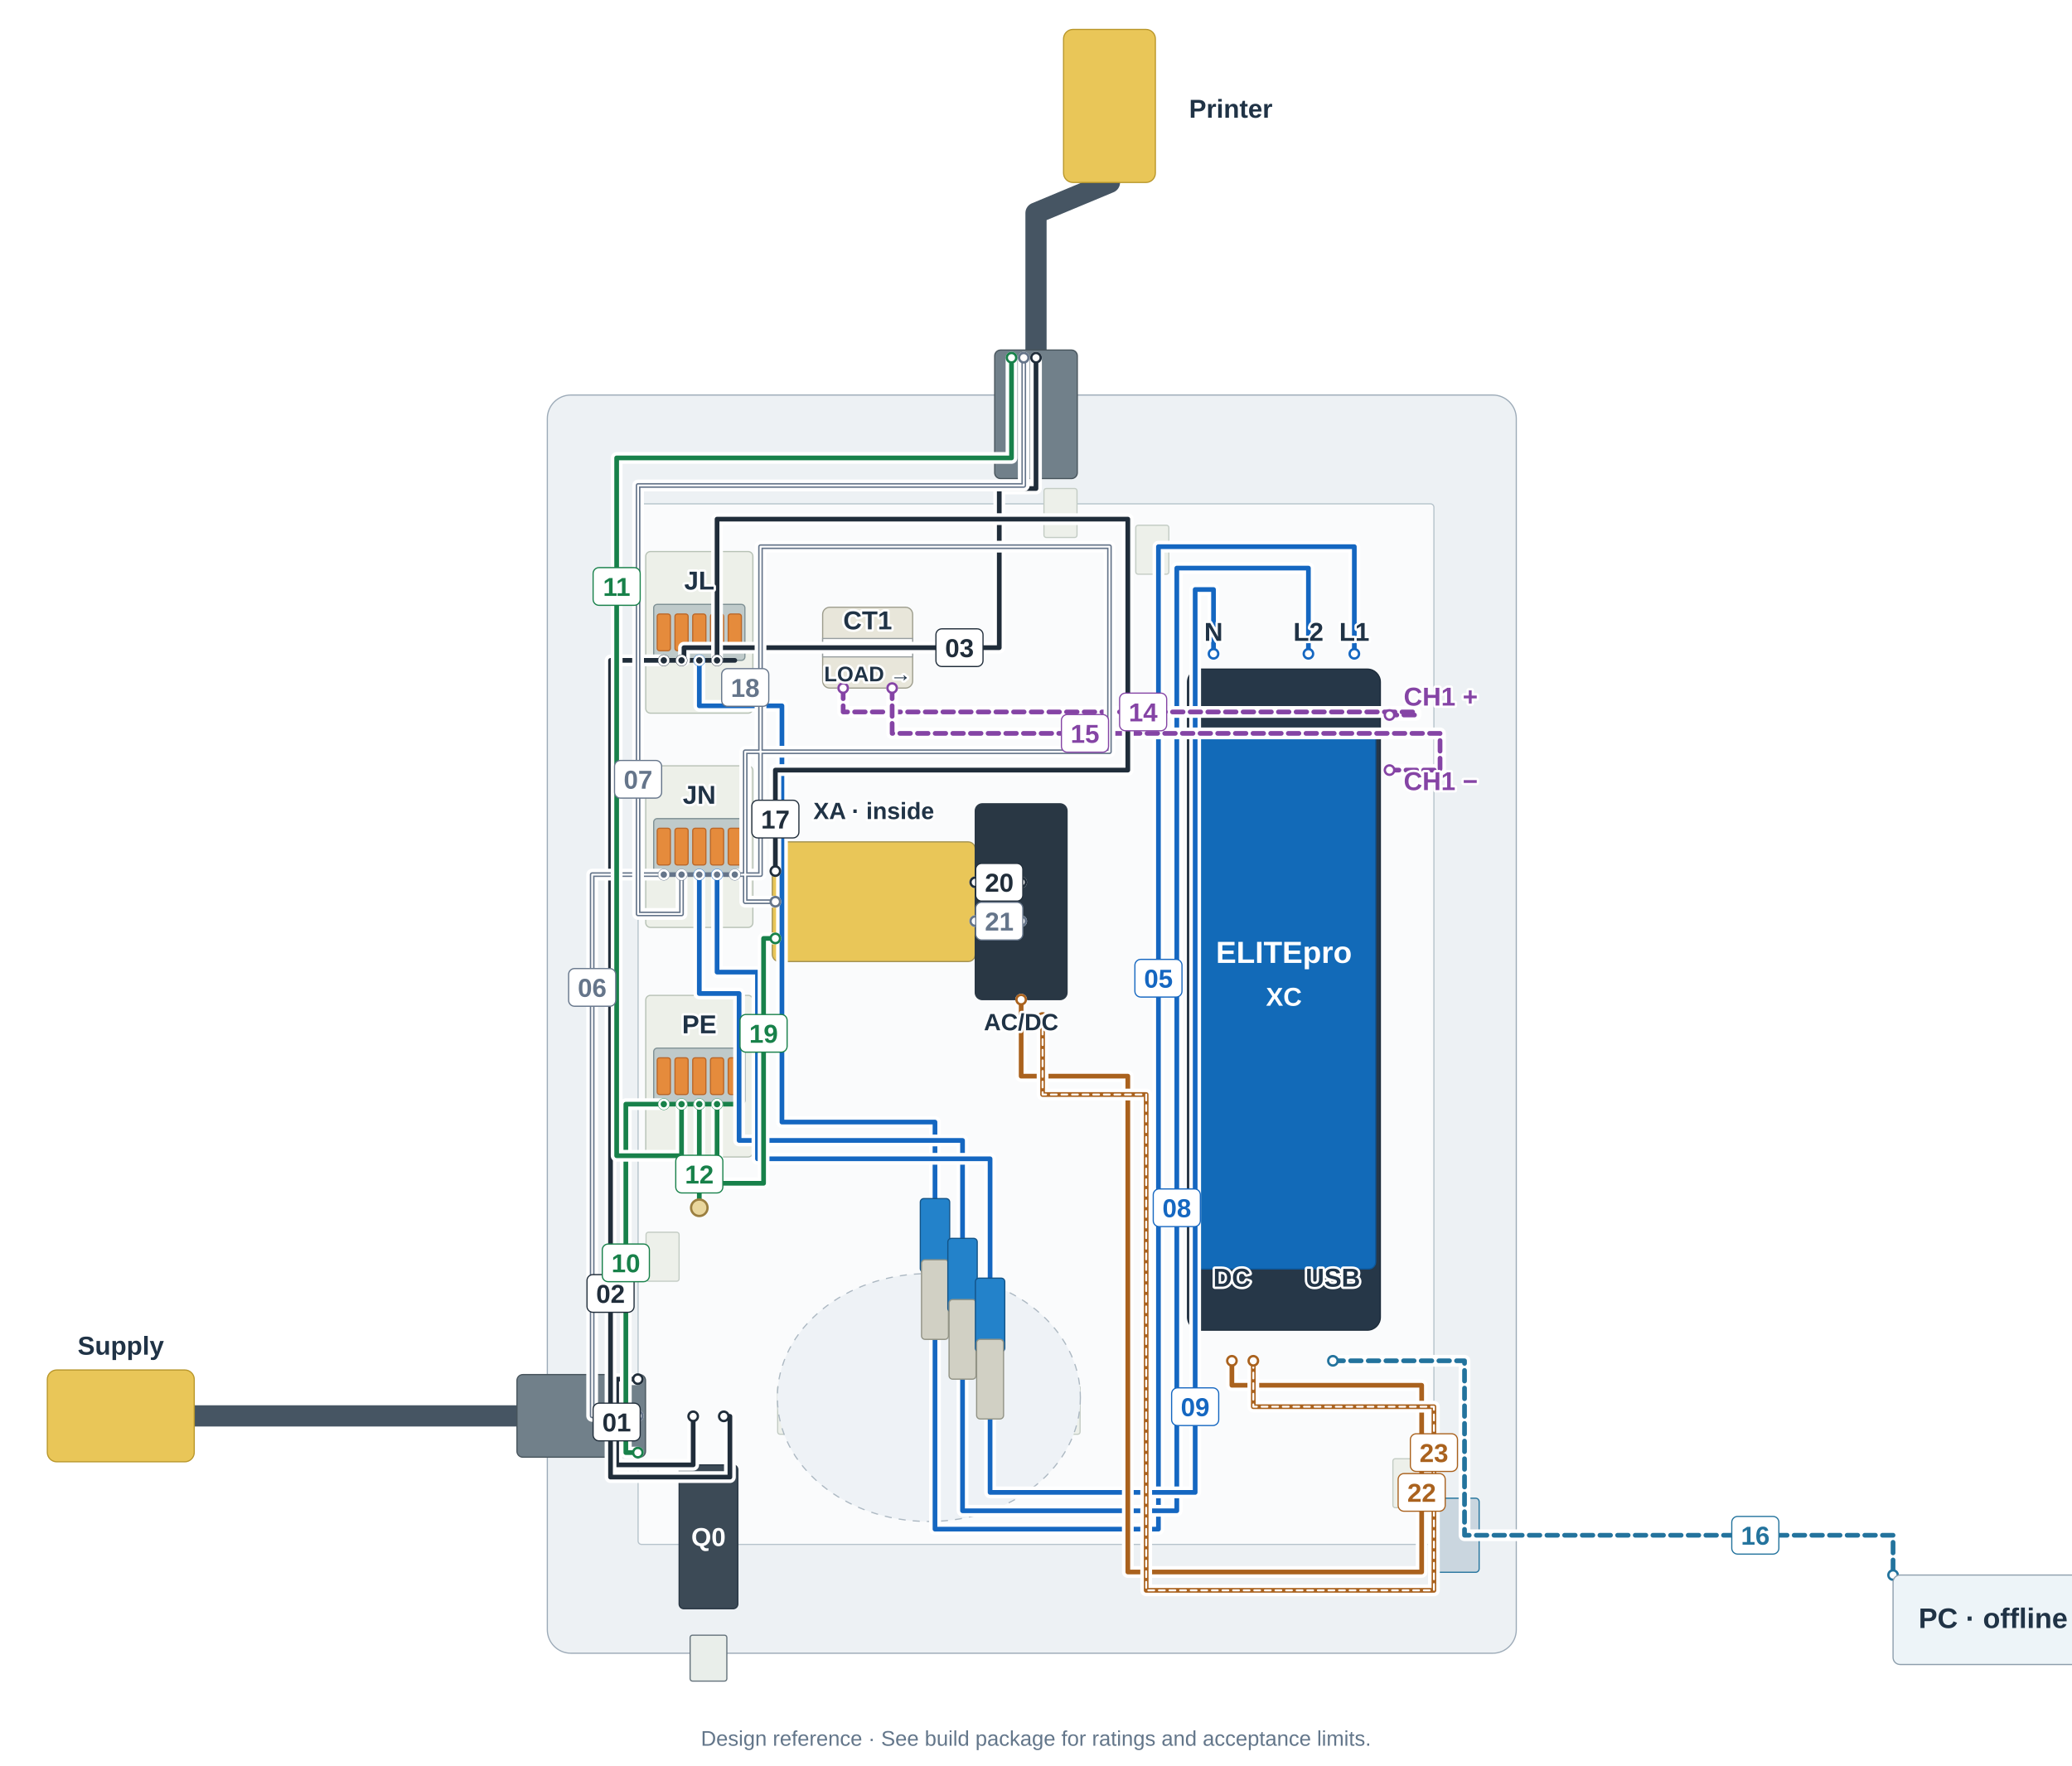
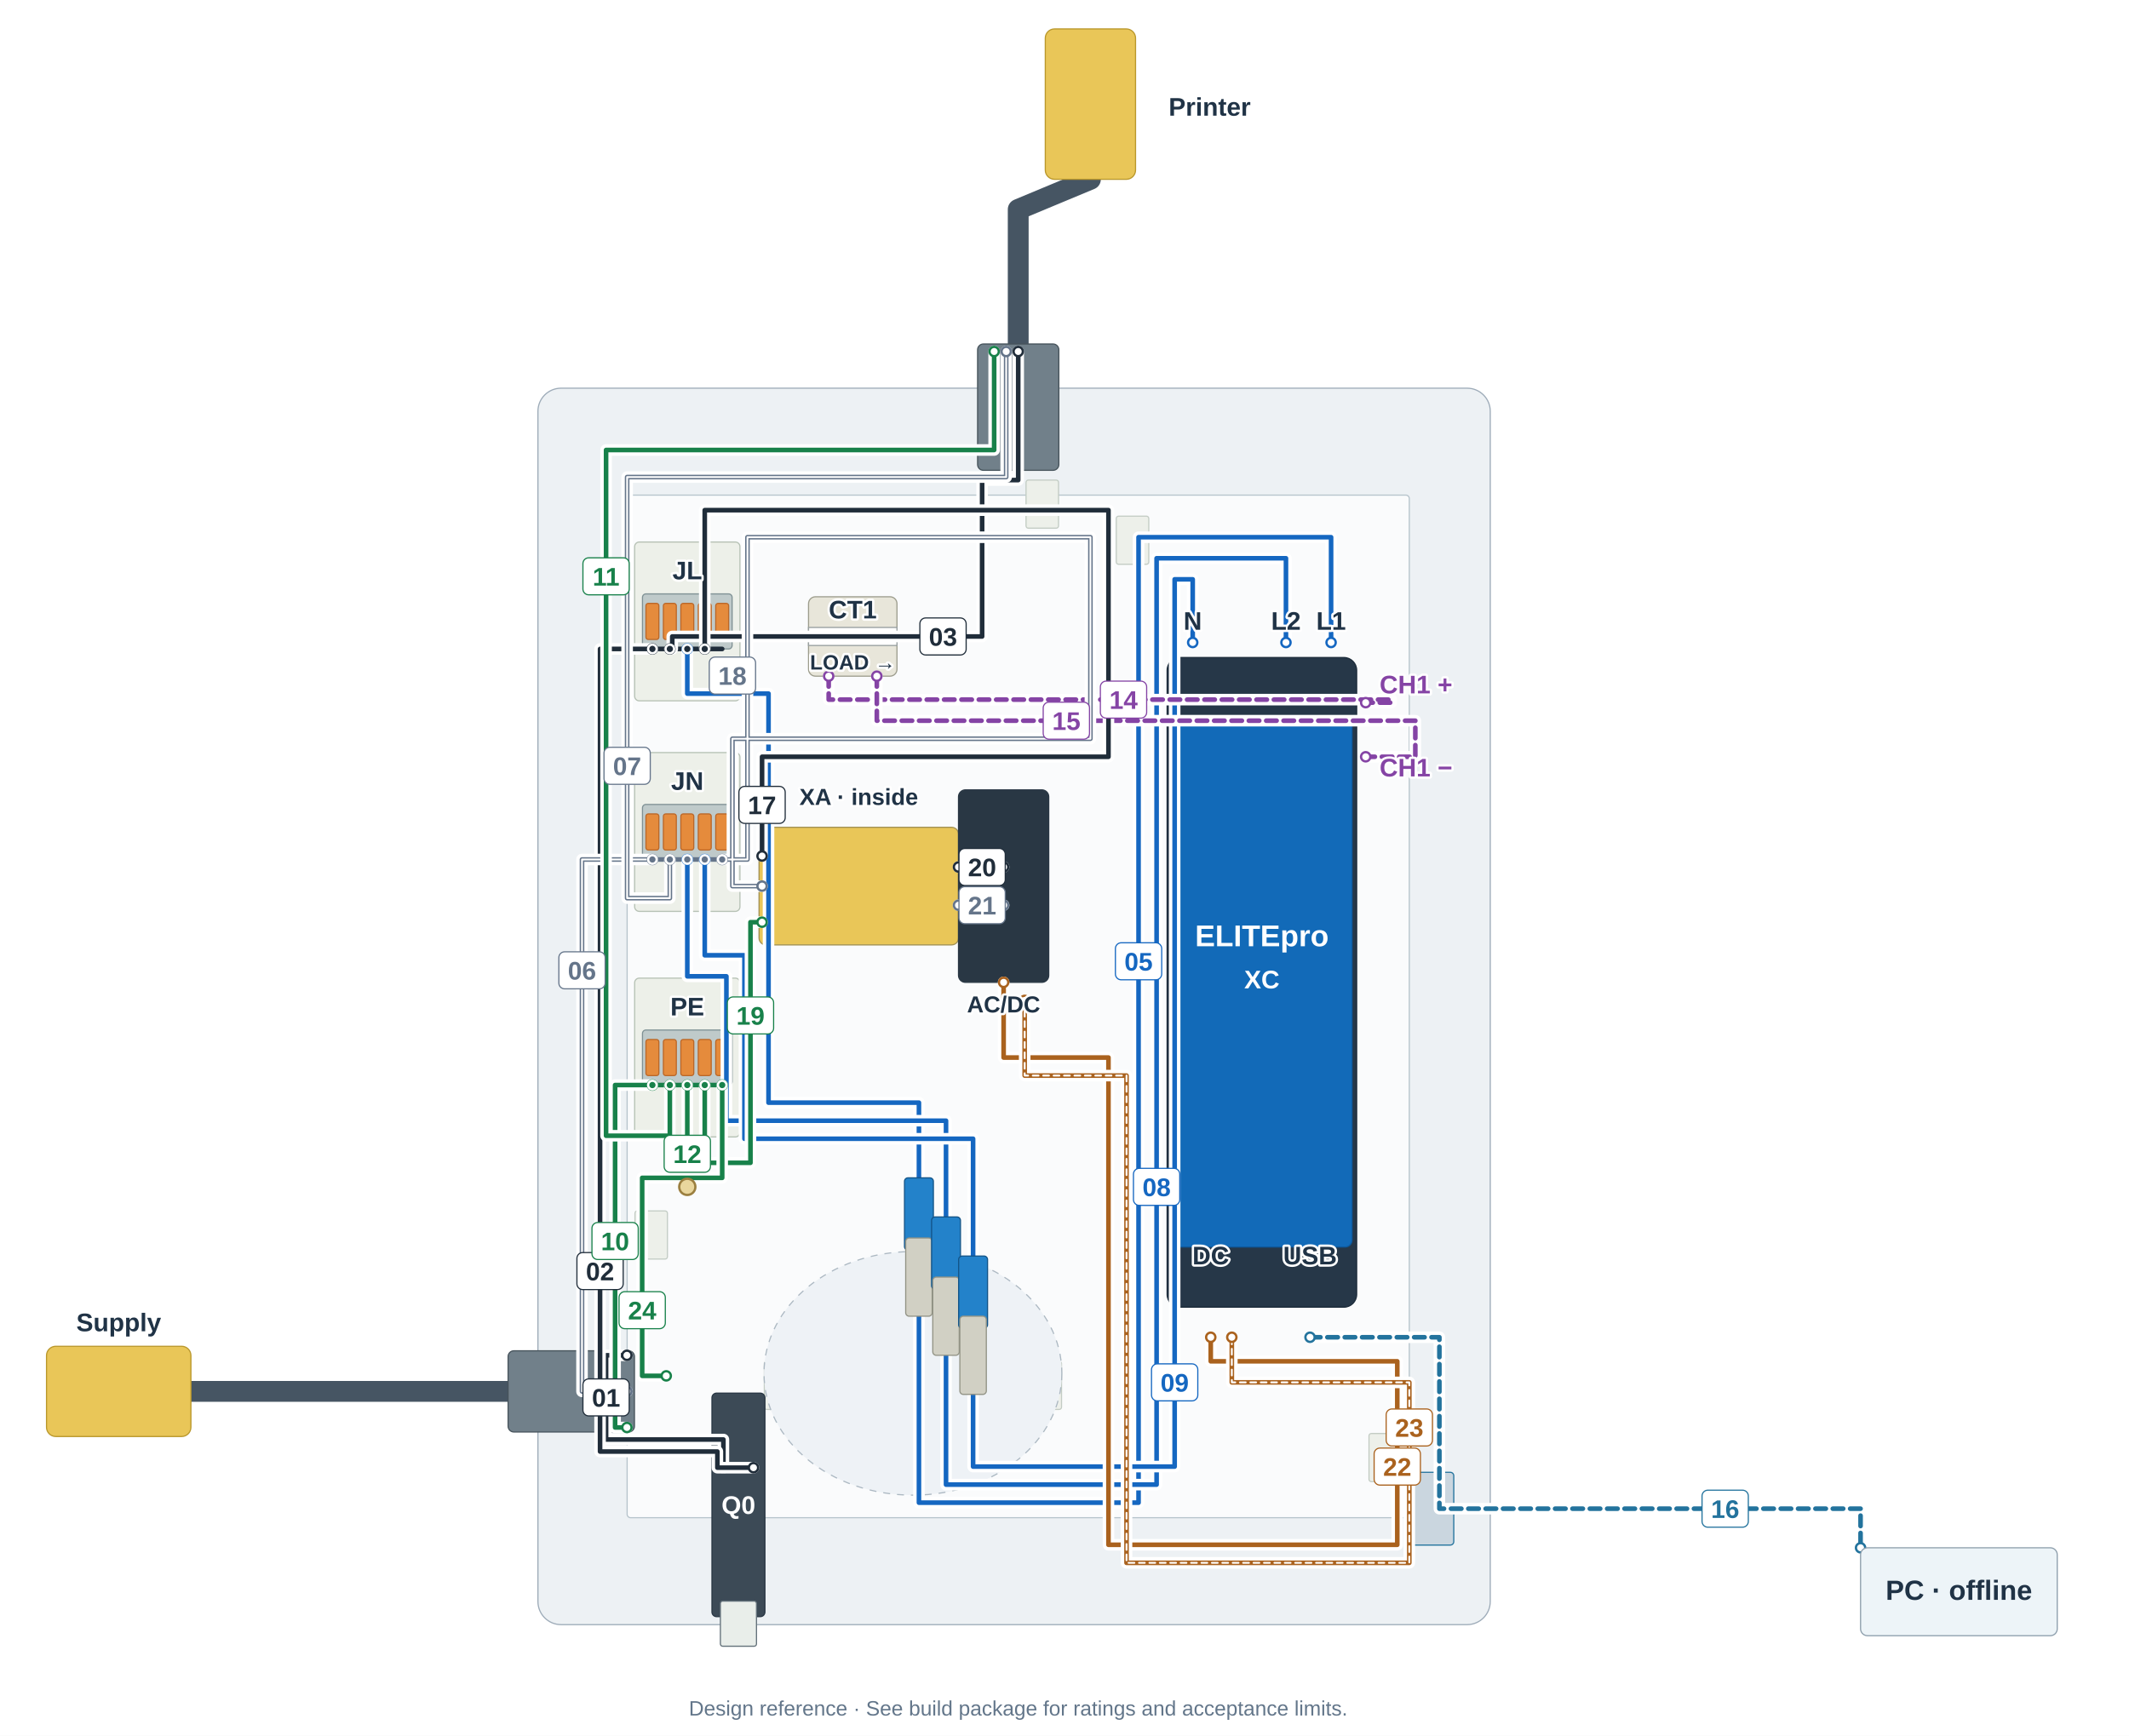
- <svg xmlns="http://www.w3.org/2000/svg" width="1760" height="1500" viewBox="130 80 1760 1500" role="img" aria-label="ELITEpro enclosure wiring plan, aligned with the 3D top view" data-layout-scale="2.6" data-layout-origin-x="1010" data-layout-origin-y="950">
+ <svg xmlns="http://www.w3.org/2000/svg" width="1840" height="1500" viewBox="130 80 1840 1500" role="img" aria-label="ELITEpro enclosure wiring plan, aligned with the 3D top view" data-layout-scale="2.6" data-layout-origin-x="1010" data-layout-origin-y="950">
  <style>text{font-family:Arial,Helvetica,sans-serif}.wire{cursor:pointer;transition:opacity .15s}.selected .core{stroke-width:9}.wire:focus{outline:none}.wire:focus .core{stroke-width:9}</style>
-   <rect x="130" y="80" width="1760" height="1500" rx="0" fill="#fff" stroke="#fff" />
+   <rect x="130" y="80" width="1840" height="1500" rx="0" fill="#fff" stroke="#fff" />
  <rect x="594.911" y="415.571" width="823.06" height="1068.857" rx="20" fill="#edf1f4" stroke="#9dabb8" class="component-footprint" data-layout-id="case" />
  <rect x="672.0" y="508.0" width="676.0" height="884.0" rx="3" fill="#fafbfc" stroke="#b6c3cb" class="component-footprint" data-layout-id="panel" />
  <rect x="678.76" y="1126.8" width="28.08" height="41.6" rx="2" fill="#edf0ea" stroke="#c3ccc4" class="installation-detail" data-anchor="1" />
  <rect x="1016.76" y="495.0" width="28.08" height="41.6" rx="2" fill="#edf0ea" stroke="#c3ccc4" class="installation-detail" data-anchor="2" />
  <rect x="1094.76" y="526.2" width="28.08" height="41.6" rx="2" fill="#edf0ea" stroke="#c3ccc4" class="installation-detail" data-anchor="3" />
  <rect x="790.56" y="1256.8" width="28.08" height="41.6" rx="2" fill="#edf0ea" stroke="#c3ccc4" class="installation-detail" data-anchor="4" />
  <rect x="1019.36" y="1256.8" width="28.08" height="41.6" rx="2" fill="#edf0ea" stroke="#c3ccc4" class="installation-detail" data-anchor="5" />
  <rect x="1313.16" y="1319.2" width="28.08" height="41.6" rx="2" fill="#edf0ea" stroke="#c3ccc4" class="installation-detail" data-anchor="6" />
  <polyline points="295.0,1282.8 623.723,1282.8" fill="none" stroke="#465563" stroke-width="18" stroke-linecap="round" stroke-linejoin="round" />
  <polyline points="1010.0,431.961 1010.0,261.0 1072.4,235.0" fill="none" stroke="#465563" stroke-width="18" stroke-linecap="round" stroke-linejoin="round" />
  <rect x="170.2" y="1243.8" width="124.8" height="78.0" rx="8" fill="#e9c658" stroke="#b9972b" class="component-footprint" data-layout-id="supply-plug" />
  <rect x="1033.4" y="105.0" width="78.0" height="130.0" rx="8" fill="#e9c658" stroke="#b9972b" class="component-footprint" data-layout-id="printer-plug" />
  <rect x="569.123" y="1247.7" width="109.2" height="70.2" rx="5" fill="#71808a" stroke="#46535b" class="component-footprint" data-layout-id="supply-entry" />
  <rect x="974.9" y="377.361" width="70.2" height="109.2" rx="5" fill="#71808a" stroke="#46535b" class="component-footprint" data-layout-id="printer-entry" />
  <rect x="1349.241" y="1352.74" width="37.18" height="62.92" rx="3" fill="#cad6df" stroke="#23739d" class="component-footprint" data-layout-id="usb-entry" />
  <ellipse cx="919.0" cy="1267.2" rx="128.7" ry="105.3" fill="#eef2f6" stroke="#acb8c2" stroke-dasharray="6 6" />
  <rect x="678.5" y="548.56" width="91.0" height="137.28" rx="4" fill="#edf0e9" stroke="#b6c1b4" class="component-footprint" data-layout-id="JL" />
  <rect x="685.26" y="593.41" width="77.48" height="47.58" rx="3" fill="#bfcaca" stroke="#7f9195" />
  <rect x="688.25" y="601.6" width="11.18" height="31.2" rx="2" fill="#e58b3c" stroke="#bb6728" />
  <rect x="703.33" y="601.6" width="11.18" height="31.2" rx="2" fill="#e58b3c" stroke="#bb6728" />
  <rect x="718.41" y="601.6" width="11.18" height="31.2" rx="2" fill="#e58b3c" stroke="#bb6728" />
  <rect x="733.49" y="601.6" width="11.18" height="31.2" rx="2" fill="#e58b3c" stroke="#bb6728" />
  <rect x="748.57" y="601.6" width="11.18" height="31.2" rx="2" fill="#e58b3c" stroke="#bb6728" />
  <rect x="678.5" y="730.56" width="91.0" height="137.28" rx="4" fill="#edf0e9" stroke="#b6c1b4" class="component-footprint" data-layout-id="JN" />
  <rect x="685.26" y="775.41" width="77.48" height="47.58" rx="3" fill="#bfcaca" stroke="#7f9195" />
  <rect x="688.25" y="783.6" width="11.18" height="31.2" rx="2" fill="#e58b3c" stroke="#bb6728" />
  <rect x="703.33" y="783.6" width="11.18" height="31.2" rx="2" fill="#e58b3c" stroke="#bb6728" />
  <rect x="718.41" y="783.6" width="11.18" height="31.2" rx="2" fill="#e58b3c" stroke="#bb6728" />
  <rect x="733.49" y="783.6" width="11.18" height="31.2" rx="2" fill="#e58b3c" stroke="#bb6728" />
  <rect x="748.57" y="783.6" width="11.18" height="31.2" rx="2" fill="#e58b3c" stroke="#bb6728" />
  <rect x="678.5" y="925.56" width="91.0" height="137.28" rx="4" fill="#edf0e9" stroke="#b6c1b4" class="component-footprint" data-layout-id="PE" />
  <rect x="685.26" y="970.41" width="77.48" height="47.58" rx="3" fill="#bfcaca" stroke="#7f9195" />
  <rect x="688.25" y="978.6" width="11.18" height="31.2" rx="2" fill="#e58b3c" stroke="#bb6728" />
  <rect x="703.33" y="978.6" width="11.18" height="31.2" rx="2" fill="#e58b3c" stroke="#bb6728" />
  <rect x="718.41" y="978.6" width="11.18" height="31.2" rx="2" fill="#e58b3c" stroke="#bb6728" />
  <rect x="733.49" y="978.6" width="11.18" height="31.2" rx="2" fill="#e58b3c" stroke="#bb6728" />
  <rect x="748.57" y="978.6" width="11.18" height="31.2" rx="2" fill="#e58b3c" stroke="#bb6728" />
  <polyline points="693.84,640.99 754.16,640.99" fill="none" stroke="#202d3a" stroke-width="4" stroke-linecap="round" stroke-linejoin="round" class="circuit-bus" data-bus="JL" />
  <polyline points="693.84,822.99 754.16,822.99" fill="none" stroke="#65758a" stroke-width="4" stroke-linecap="round" stroke-linejoin="round" class="circuit-bus" data-bus="JN" />
  <polyline points="693.84,1017.99 754.16,1017.99" fill="none" stroke="#18814a" stroke-width="4" stroke-linecap="round" stroke-linejoin="round" class="circuit-bus" data-bus="JPE" />
  <rect x="828.78" y="595.88" width="76.44" height="68.64" rx="6" fill="#e8e6da" stroke="#9d9d8d" class="component-footprint" data-layout-id="ct" />
  <rect x="828.78" y="622.4" width="76.44" height="15.6" rx="0" fill="#fff" stroke="#979e9f" />
-   <rect x="706.866" y="1324.436" width="49.868" height="122.2" rx="4" fill="#3c4a56" stroke="#273542" class="component-footprint" data-layout-id="q0" />
-   <rect x="716.2" y="1469.1" width="31.2" height="39.0" rx="2" fill="#e9eeea" stroke="#63717a" />
+   <rect x="745.32" y="1284.296" width="45.76" height="193.22" rx="4" fill="#3c4a56" stroke="#273542" class="component-footprint" data-layout-id="q0" />
+   <rect x="752.6" y="1464.106" width="31.2" height="39.0" rx="2" fill="#e9eeea" stroke="#63717a" />
  <rect x="786.01" y="795.17" width="172.38" height="101.66" rx="6" fill="#e9c658" stroke="#a39254" class="component-footprint" data-layout-id="outlet" />
  <rect x="958.39" y="762.8" width="78.0" height="166.4" rx="6" fill="#293744" stroke="#293744" class="component-footprint" data-layout-id="adapter" />
  <rect x="1138.7" y="648.4" width="163.8" height="561.6" rx="11" fill="#263748" stroke="#1c2b3a" class="component-footprint" data-layout-id="meter" />
  <rect x="1142.7" y="700.4" width="155.8" height="457.6" rx="6" fill="#126ab8" stroke="#0c589c" id="elitepro-body" />
  <g class="wire wire-route" id="wire-01" data-id="01" data-kind="L" data-start="IN.L" data-end="Q0.IN" tabindex="0" role="button" aria-label="01: Input hot → Q0 IN">
-     <polyline points="671.823,1251.6 653.8,1251.6 653.8,1324.4 718.8,1324.4 718.8,1283.174" fill="none" stroke="transparent" stroke-width="10" stroke-linecap="round" stroke-linejoin="round" class="wire-hit" vector-effect="non-scaling-stroke" pointer-events="stroke" />
-     <polyline points="671.823,1251.6 653.8,1251.6 653.8,1324.4 718.8,1324.4 718.8,1283.174" fill="none" stroke="#fff" stroke-width="10" stroke-linecap="round" stroke-linejoin="round" />
-     <polyline points="671.823,1251.6 653.8,1251.6 653.8,1324.4 718.8,1324.4 718.8,1283.174" fill="none" stroke="#202d3a" stroke-width="4" stroke-linecap="round" stroke-linejoin="round" class="core" />
+     <polyline points="671.823,1251.6 653.8,1251.6 653.8,1324.4 755.2,1324.4 755.2,1348.751" fill="none" stroke="transparent" stroke-width="10" stroke-linecap="round" stroke-linejoin="round" class="wire-hit" vector-effect="non-scaling-stroke" pointer-events="stroke" />
+     <polyline points="671.823,1251.6 653.8,1251.6 653.8,1324.4 755.2,1324.4 755.2,1348.751" fill="none" stroke="#fff" stroke-width="10" stroke-linecap="round" stroke-linejoin="round" />
+     <polyline points="671.823,1251.6 653.8,1251.6 653.8,1324.4 755.2,1324.4 755.2,1348.751" fill="none" stroke="#202d3a" stroke-width="4" stroke-linecap="round" stroke-linejoin="round" class="core" />
    <circle cx="671.823" cy="1251.6" r="4" fill="#fff" stroke="#202d3a" stroke-width="2" />
-     <circle cx="718.8" cy="1283.174" r="4" fill="#fff" stroke="#202d3a" stroke-width="2" />
+     <circle cx="755.2" cy="1348.751" r="4" fill="#fff" stroke="#202d3a" stroke-width="2" />
  </g>
  <g class="wire wire-route" id="wire-02" data-id="02" data-kind="L" data-start="Q0.OUT" data-end="JL.1" tabindex="0" role="button" aria-label="02: Q0 OUT → hot distribution JL">
-     <polyline points="744.8,1283.174 750.0,1283.174 750.0,1334.8 648.6,1334.8 648.6,640.99 693.84,640.99" fill="none" stroke="transparent" stroke-width="10" stroke-linecap="round" stroke-linejoin="round" class="wire-hit" vector-effect="non-scaling-stroke" pointer-events="stroke" />
-     <polyline points="744.8,1283.174 750.0,1283.174 750.0,1334.8 648.6,1334.8 648.6,640.99 693.84,640.99" fill="none" stroke="#fff" stroke-width="10" stroke-linecap="round" stroke-linejoin="round" />
-     <polyline points="744.8,1283.174 750.0,1283.174 750.0,1334.8 648.6,1334.8 648.6,640.99 693.84,640.99" fill="none" stroke="#202d3a" stroke-width="4" stroke-linecap="round" stroke-linejoin="round" class="core" />
-     <circle cx="744.8" cy="1283.174" r="4" fill="#fff" stroke="#202d3a" stroke-width="2" />
+     <polyline points="781.2,1348.751 750.0,1348.751 750.0,1334.8 648.6,1334.8 648.6,640.99 693.84,640.99" fill="none" stroke="transparent" stroke-width="10" stroke-linecap="round" stroke-linejoin="round" class="wire-hit" vector-effect="non-scaling-stroke" pointer-events="stroke" />
+     <polyline points="781.2,1348.751 750.0,1348.751 750.0,1334.8 648.6,1334.8 648.6,640.99 693.84,640.99" fill="none" stroke="#fff" stroke-width="10" stroke-linecap="round" stroke-linejoin="round" />
+     <polyline points="781.2,1348.751 750.0,1348.751 750.0,1334.8 648.6,1334.8 648.6,640.99 693.84,640.99" fill="none" stroke="#202d3a" stroke-width="4" stroke-linecap="round" stroke-linejoin="round" class="core" />
+     <circle cx="781.2" cy="1348.751" r="4" fill="#fff" stroke="#202d3a" stroke-width="2" />
    <circle cx="693.84" cy="640.99" r="4" fill="#fff" stroke="#202d3a" stroke-width="2" />
  </g>
  <g class="wire wire-route" id="wire-03" data-id="03" data-kind="L" data-start="JL.2" data-end="OUT.L" tabindex="0" role="button" aria-label="03: JL → printer hot; one pass through CT">
    <polyline points="708.92,640.99 708.92,640.99 711.0,640.99 711.0,630.2 978.8,630.2 978.8,495.0 1010.0,495.0 1010.0,383.861" fill="none" stroke="transparent" stroke-width="10" stroke-linecap="round" stroke-linejoin="round" class="wire-hit" vector-effect="non-scaling-stroke" pointer-events="stroke" />
    <polyline points="708.92,640.99 708.92,640.99 711.0,640.99 711.0,630.2 978.8,630.2 978.8,495.0 1010.0,495.0 1010.0,383.861" fill="none" stroke="#fff" stroke-width="10" stroke-linecap="round" stroke-linejoin="round" />
    <polyline points="708.92,640.99 708.92,640.99 711.0,640.99 711.0,630.2 978.8,630.2 978.8,495.0 1010.0,495.0 1010.0,383.861" fill="none" stroke="#202d3a" stroke-width="4" stroke-linecap="round" stroke-linejoin="round" class="core" />
    <circle cx="708.92" cy="640.99" r="4" fill="#fff" stroke="#202d3a" stroke-width="2" />
    <circle cx="1010.0" cy="383.861" r="4" fill="#fff" stroke="#202d3a" stroke-width="2" />
  </g>
  <g class="wire wire-route" id="wire-05" data-id="05" data-kind="V" data-start="JL.3" data-end="D.L1" tabindex="0" role="button" aria-label="05: JL → A1 → full lead → L1 (HOT); upstream protection review required">
    <polyline points="724.0,640.99 724.0,679.6 794.2,679.6 794.2,1033.2 924.2,1033.2 924.2,1379.0 1114.0,1379.0 1114.0,544.4 1280.4,544.4 1280.4,635.4" fill="none" stroke="transparent" stroke-width="10" stroke-linecap="round" stroke-linejoin="round" class="wire-hit" vector-effect="non-scaling-stroke" pointer-events="stroke" />
    <polyline points="724.0,640.99 724.0,679.6 794.2,679.6 794.2,1033.2 924.2,1033.2 924.2,1379.0 1114.0,1379.0 1114.0,544.4 1280.4,544.4 1280.4,635.4" fill="none" stroke="#fff" stroke-width="10" stroke-linecap="round" stroke-linejoin="round" />
    <polyline points="724.0,640.99 724.0,679.6 794.2,679.6 794.2,1033.2 924.2,1033.2 924.2,1379.0 1114.0,1379.0 1114.0,544.4 1280.4,544.4 1280.4,635.4" fill="none" stroke="#1567c1" stroke-width="4" stroke-linecap="round" stroke-linejoin="round" class="core" />
    <circle cx="724.0" cy="640.99" r="4" fill="#fff" stroke="#1567c1" stroke-width="2" />
    <circle cx="1280.4" cy="635.4" r="4" fill="#fff" stroke="#1567c1" stroke-width="2" />
  </g>
  <g class="wire wire-route" id="wire-06" data-id="06" data-kind="N" data-start="IN.N" data-end="JN.1" tabindex="0" role="button" aria-label="06: Input neutral → neutral distribution JN">
    <polyline points="671.823,1282.8 633.0,1282.8 633.0,822.99 693.84,822.99" fill="none" stroke="transparent" stroke-width="10" stroke-linecap="round" stroke-linejoin="round" class="wire-hit" vector-effect="non-scaling-stroke" pointer-events="stroke" />
    <polyline points="671.823,1282.8 633.0,1282.8 633.0,822.99 693.84,822.99" fill="none" stroke="#fff" stroke-width="10" stroke-linecap="round" stroke-linejoin="round" />
    <polyline points="671.823,1282.8 633.0,1282.8 633.0,822.99 693.84,822.99" fill="none" stroke="#65758a" stroke-width="4" stroke-linecap="round" stroke-linejoin="round" class="core" />
    <polyline points="671.823,1282.8 633.0,1282.8 633.0,822.99 693.84,822.99" fill="none" stroke="#fff" stroke-width="1.6" stroke-linecap="round" stroke-linejoin="round" />
    <circle cx="671.823" cy="1282.8" r="4" fill="#fff" stroke="#65758a" stroke-width="2" />
    <circle cx="693.84" cy="822.99" r="4" fill="#fff" stroke="#65758a" stroke-width="2" />
  </g>
  <g class="wire wire-route" id="wire-07" data-id="07" data-kind="N" data-start="JN.2" data-end="OUT.N" tabindex="0" role="button" aria-label="07: JN → printer neutral; outside CT">
    <polyline points="708.92,822.99 708.92,856.4 672.0,856.4 672.0,492.4 999.6,492.4 999.6,383.861" fill="none" stroke="transparent" stroke-width="10" stroke-linecap="round" stroke-linejoin="round" class="wire-hit" vector-effect="non-scaling-stroke" pointer-events="stroke" />
    <polyline points="708.92,822.99 708.92,856.4 672.0,856.4 672.0,492.4 999.6,492.4 999.6,383.861" fill="none" stroke="#fff" stroke-width="10" stroke-linecap="round" stroke-linejoin="round" />
    <polyline points="708.92,822.99 708.92,856.4 672.0,856.4 672.0,492.4 999.6,492.4 999.6,383.861" fill="none" stroke="#65758a" stroke-width="4" stroke-linecap="round" stroke-linejoin="round" class="core" />
    <polyline points="708.92,822.99 708.92,856.4 672.0,856.4 672.0,492.4 999.6,492.4 999.6,383.861" fill="none" stroke="#fff" stroke-width="1.6" stroke-linecap="round" stroke-linejoin="round" />
    <circle cx="708.92" cy="822.99" r="4" fill="#fff" stroke="#65758a" stroke-width="2" />
    <circle cx="999.6" cy="383.861" r="4" fill="#fff" stroke="#65758a" stroke-width="2" />
  </g>
  <g class="wire wire-route" id="wire-08" data-id="08" data-kind="V" data-start="JN.3" data-end="D.L2" tabindex="0" role="button" aria-label="08: JN → A2 → full lead → L2 (NEUTRAL)">
    <polyline points="724.0,822.99 724.0,924.0 757.8,924.0 757.8,1048.8 947.6,1048.8 947.6,1363.4 1129.6,1363.4 1129.6,562.6 1241.4,562.6 1241.4,635.4" fill="none" stroke="transparent" stroke-width="10" stroke-linecap="round" stroke-linejoin="round" class="wire-hit" vector-effect="non-scaling-stroke" pointer-events="stroke" />
    <polyline points="724.0,822.99 724.0,924.0 757.8,924.0 757.8,1048.8 947.6,1048.8 947.6,1363.4 1129.6,1363.4 1129.6,562.6 1241.4,562.6 1241.4,635.4" fill="none" stroke="#fff" stroke-width="10" stroke-linecap="round" stroke-linejoin="round" />
    <polyline points="724.0,822.99 724.0,924.0 757.8,924.0 757.8,1048.8 947.6,1048.8 947.6,1363.4 1129.6,1363.4 1129.6,562.6 1241.4,562.6 1241.4,635.4" fill="none" stroke="#1567c1" stroke-width="4" stroke-linecap="round" stroke-linejoin="round" class="core" />
    <circle cx="724.0" cy="822.99" r="4" fill="#fff" stroke="#1567c1" stroke-width="2" />
    <circle cx="1241.4" cy="635.4" r="4" fill="#fff" stroke="#1567c1" stroke-width="2" />
  </g>
  <g class="wire wire-route" id="wire-09" data-id="09" data-kind="V" data-start="JN.4" data-end="D.N" tabindex="0" role="button" aria-label="09: JN → A3 → full lead → N (NEUTRAL)">
    <polyline points="739.08,822.99 739.08,905.8 773.4,905.8 773.4,1064.4 971.0,1064.4 971.0,1347.8 1145.2,1347.8 1145.2,580.8 1160.8,580.8 1160.8,635.4" fill="none" stroke="transparent" stroke-width="10" stroke-linecap="round" stroke-linejoin="round" class="wire-hit" vector-effect="non-scaling-stroke" pointer-events="stroke" />
    <polyline points="739.08,822.99 739.08,905.8 773.4,905.8 773.4,1064.4 971.0,1064.4 971.0,1347.8 1145.2,1347.8 1145.2,580.8 1160.8,580.8 1160.8,635.4" fill="none" stroke="#fff" stroke-width="10" stroke-linecap="round" stroke-linejoin="round" />
    <polyline points="739.08,822.99 739.08,905.8 773.4,905.8 773.4,1064.4 971.0,1064.4 971.0,1347.8 1145.2,1347.8 1145.2,580.8 1160.8,580.8 1160.8,635.4" fill="none" stroke="#1567c1" stroke-width="4" stroke-linecap="round" stroke-linejoin="round" class="core" />
    <circle cx="739.08" cy="822.99" r="4" fill="#fff" stroke="#1567c1" stroke-width="2" />
    <circle cx="1160.8" cy="635.4" r="4" fill="#fff" stroke="#1567c1" stroke-width="2" />
  </g>
  <g class="wire wire-route" id="wire-10" data-id="10" data-kind="PE" data-start="IN.PE" data-end="JPE.1" tabindex="0" role="button" aria-label="10: Input PE → protective-earth distribution">
    <polyline points="671.823,1314.0 661.6,1314.0 661.6,1017.99 693.84,1017.99" fill="none" stroke="transparent" stroke-width="10" stroke-linecap="round" stroke-linejoin="round" class="wire-hit" vector-effect="non-scaling-stroke" pointer-events="stroke" />
    <polyline points="671.823,1314.0 661.6,1314.0 661.6,1017.99 693.84,1017.99" fill="none" stroke="#fff" stroke-width="10" stroke-linecap="round" stroke-linejoin="round" />
    <polyline points="671.823,1314.0 661.6,1314.0 661.6,1017.99 693.84,1017.99" fill="none" stroke="#18814a" stroke-width="4" stroke-linecap="round" stroke-linejoin="round" class="core" />
    <circle cx="671.823" cy="1314.0" r="4" fill="#fff" stroke="#18814a" stroke-width="2" />
    <circle cx="693.84" cy="1017.99" r="4" fill="#fff" stroke="#18814a" stroke-width="2" />
  </g>
  <g class="wire wire-route" id="wire-11" data-id="11" data-kind="PE" data-start="JPE.2" data-end="OUT.PE" tabindex="0" role="button" aria-label="11: PE → printer ground; outside CT">
    <polyline points="708.92,1017.99 708.92,1061.8 653.8,1061.8 653.8,469.0 989.2,469.0 989.2,383.861" fill="none" stroke="transparent" stroke-width="10" stroke-linecap="round" stroke-linejoin="round" class="wire-hit" vector-effect="non-scaling-stroke" pointer-events="stroke" />
    <polyline points="708.92,1017.99 708.92,1061.8 653.8,1061.8 653.8,469.0 989.2,469.0 989.2,383.861" fill="none" stroke="#fff" stroke-width="10" stroke-linecap="round" stroke-linejoin="round" />
    <polyline points="708.92,1017.99 708.92,1061.8 653.8,1061.8 653.8,469.0 989.2,469.0 989.2,383.861" fill="none" stroke="#18814a" stroke-width="4" stroke-linecap="round" stroke-linejoin="round" class="core" />
    <circle cx="708.92" cy="1017.99" r="4" fill="#fff" stroke="#18814a" stroke-width="2" />
    <circle cx="989.2" cy="383.861" r="4" fill="#fff" stroke="#18814a" stroke-width="2" />
  </g>
  <g class="wire wire-route" id="wire-12" data-id="12" data-kind="PE" data-start="JPE.3" data-end="PLATE" tabindex="0" role="button" aria-label="12: PE → dedicated metal-plate bond">
    <polyline points="724.0,1017.99 724.0,1106.0" fill="none" stroke="transparent" stroke-width="10" stroke-linecap="round" stroke-linejoin="round" class="wire-hit" vector-effect="non-scaling-stroke" pointer-events="stroke" />
    <polyline points="724.0,1017.99 724.0,1106.0" fill="none" stroke="#fff" stroke-width="10" stroke-linecap="round" stroke-linejoin="round" />
    <polyline points="724.0,1017.99 724.0,1106.0" fill="none" stroke="#18814a" stroke-width="4" stroke-linecap="round" stroke-linejoin="round" class="core" />
    <circle cx="724.0" cy="1017.99" r="4" fill="#fff" stroke="#18814a" stroke-width="2" />
    <circle cx="724.0" cy="1106.0" r="4" fill="#fff" stroke="#18814a" stroke-width="2" />
  </g>
  <g class="wire wire-route" id="wire-14" data-id="14" data-kind="CT" data-start="CT.+" data-end="D.+" tabindex="0" role="button" aria-label="14: CT white (+) → current-input CH1 +">
    <polyline points="846.2,664.52 846.2,684.8 1332.4,684.8 1332.4,687.4 1310.3,687.4" fill="none" stroke="transparent" stroke-width="10" stroke-linecap="round" stroke-linejoin="round" class="wire-hit" vector-effect="non-scaling-stroke" pointer-events="stroke" />
    <polyline points="846.2,664.52 846.2,684.8 1332.4,684.8 1332.4,687.4 1310.3,687.4" fill="none" stroke="#fff" stroke-width="10" stroke-linecap="round" stroke-linejoin="round" />
    <polyline points="846.2,664.52 846.2,684.8 1332.4,684.8 1332.4,687.4 1310.3,687.4" fill="none" stroke="#8544a5" stroke-width="4" stroke-linecap="round" stroke-linejoin="round" class="core" stroke-dasharray="9 6" />
    <circle cx="846.2" cy="664.52" r="4" fill="#fff" stroke="#8544a5" stroke-width="2" />
    <circle cx="1310.3" cy="687.4" r="4" fill="#fff" stroke="#8544a5" stroke-width="2" />
  </g>
  <g class="wire wire-route" id="wire-15" data-id="15" data-kind="CT" data-start="CT.-" data-end="D.-" tabindex="0" role="button" aria-label="15: CT black (−) → current-input CH1 −">
    <polyline points="887.8,664.52 887.8,703.0 1353.2,703.0 1353.2,734.2 1310.3,734.2" fill="none" stroke="transparent" stroke-width="10" stroke-linecap="round" stroke-linejoin="round" class="wire-hit" vector-effect="non-scaling-stroke" pointer-events="stroke" />
    <polyline points="887.8,664.52 887.8,703.0 1353.2,703.0 1353.2,734.2 1310.3,734.2" fill="none" stroke="#fff" stroke-width="10" stroke-linecap="round" stroke-linejoin="round" />
    <polyline points="887.8,664.52 887.8,703.0 1353.2,703.0 1353.2,734.2 1310.3,734.2" fill="none" stroke="#8544a5" stroke-width="4" stroke-linecap="round" stroke-linejoin="round" class="core" stroke-dasharray="9 6" />
    <circle cx="887.8" cy="664.52" r="4" fill="#fff" stroke="#8544a5" stroke-width="2" />
    <circle cx="1310.3" cy="734.2" r="4" fill="#fff" stroke="#8544a5" stroke-width="2" />
  </g>
  <g class="wire wire-route" id="wire-16" data-id="16" data-kind="USB" data-start="D.USB" data-end="PC" tabindex="0" role="button" aria-label="16: DENT → one existing USB cable → ELOG; lid closed, mains unplugged">
    <polyline points="1262.2,1236.0 1374.0,1236.0 1374.0,1384.2 1738.0,1384.2 1738.0,1418.0" fill="none" stroke="transparent" stroke-width="10" stroke-linecap="round" stroke-linejoin="round" class="wire-hit" vector-effect="non-scaling-stroke" pointer-events="stroke" />
    <polyline points="1262.2,1236.0 1374.0,1236.0 1374.0,1384.2 1738.0,1384.2 1738.0,1418.0" fill="none" stroke="#fff" stroke-width="10" stroke-linecap="round" stroke-linejoin="round" />
    <polyline points="1262.2,1236.0 1374.0,1236.0 1374.0,1384.2 1738.0,1384.2 1738.0,1418.0" fill="none" stroke="#23739d" stroke-width="4" stroke-linecap="round" stroke-linejoin="round" class="core" stroke-dasharray="9 6" />
    <circle cx="1262.2" cy="1236.0" r="4" fill="#fff" stroke="#23739d" stroke-width="2" />
    <circle cx="1738.0" cy="1418.0" r="4" fill="#fff" stroke="#23739d" stroke-width="2" />
  </g>
  <g class="wire wire-route" id="wire-17" data-id="17" data-kind="L" data-start="JL.4" data-end="AUX.L" tabindex="0" role="button" aria-label="17: JL → internal XA cord hot; before CT">
    <polyline points="739.08,640.99 739.08,521.0 1088.0,521.0 1088.0,734.2 788.61,734.2 788.61,820.0" fill="none" stroke="transparent" stroke-width="10" stroke-linecap="round" stroke-linejoin="round" class="wire-hit" vector-effect="non-scaling-stroke" pointer-events="stroke" />
    <polyline points="739.08,640.99 739.08,521.0 1088.0,521.0 1088.0,734.2 788.61,734.2 788.61,820.0" fill="none" stroke="#fff" stroke-width="10" stroke-linecap="round" stroke-linejoin="round" />
    <polyline points="739.08,640.99 739.08,521.0 1088.0,521.0 1088.0,734.2 788.61,734.2 788.61,820.0" fill="none" stroke="#202d3a" stroke-width="4" stroke-linecap="round" stroke-linejoin="round" class="core" />
    <circle cx="739.08" cy="640.99" r="4" fill="#fff" stroke="#202d3a" stroke-width="2" />
    <circle cx="788.61" cy="820.0" r="4" fill="#fff" stroke="#202d3a" stroke-width="2" />
  </g>
  <g class="wire wire-route" id="wire-18" data-id="18" data-kind="N" data-start="JN.5" data-end="AUX.N" tabindex="0" role="button" aria-label="18: JN → internal XA cord neutral">
    <polyline points="754.16,822.99 776.0,822.99 776.0,544.4 1072.4,544.4 1072.4,718.6 763.0,718.6 763.0,846.0 788.61,846.0" fill="none" stroke="transparent" stroke-width="10" stroke-linecap="round" stroke-linejoin="round" class="wire-hit" vector-effect="non-scaling-stroke" pointer-events="stroke" />
    <polyline points="754.16,822.99 776.0,822.99 776.0,544.4 1072.4,544.4 1072.4,718.6 763.0,718.6 763.0,846.0 788.61,846.0" fill="none" stroke="#fff" stroke-width="10" stroke-linecap="round" stroke-linejoin="round" />
    <polyline points="754.16,822.99 776.0,822.99 776.0,544.4 1072.4,544.4 1072.4,718.6 763.0,718.6 763.0,846.0 788.61,846.0" fill="none" stroke="#65758a" stroke-width="4" stroke-linecap="round" stroke-linejoin="round" class="core" />
    <polyline points="754.16,822.99 776.0,822.99 776.0,544.4 1072.4,544.4 1072.4,718.6 763.0,718.6 763.0,846.0 788.61,846.0" fill="none" stroke="#fff" stroke-width="1.6" stroke-linecap="round" stroke-linejoin="round" />
    <circle cx="754.16" cy="822.99" r="4" fill="#fff" stroke="#65758a" stroke-width="2" />
    <circle cx="788.61" cy="846.0" r="4" fill="#fff" stroke="#65758a" stroke-width="2" />
  </g>
  <g class="wire wire-route" id="wire-19" data-id="19" data-kind="PE" data-start="JPE.4" data-end="AUX.PE" tabindex="0" role="button" aria-label="19: PE → internal XA ground contact">
    <polyline points="739.08,1017.99 739.08,1085.2 778.6,1085.2 778.6,877.2 788.61,877.2" fill="none" stroke="transparent" stroke-width="10" stroke-linecap="round" stroke-linejoin="round" class="wire-hit" vector-effect="non-scaling-stroke" pointer-events="stroke" />
    <polyline points="739.08,1017.99 739.08,1085.2 778.6,1085.2 778.6,877.2 788.61,877.2" fill="none" stroke="#fff" stroke-width="10" stroke-linecap="round" stroke-linejoin="round" />
    <polyline points="739.08,1017.99 739.08,1085.2 778.6,1085.2 778.6,877.2 788.61,877.2" fill="none" stroke="#18814a" stroke-width="4" stroke-linecap="round" stroke-linejoin="round" class="core" />
    <circle cx="739.08" cy="1017.99" r="4" fill="#fff" stroke="#18814a" stroke-width="2" />
    <circle cx="788.61" cy="877.2" r="4" fill="#fff" stroke="#18814a" stroke-width="2" />
  </g>
  <g class="wire wire-route" id="wire-20" data-id="20" data-kind="L" data-start="AUX.FACE.L" data-end="PSU.L" tabindex="0" role="button" aria-label="20: Internal adapter AC blade: hot contact">
    <polyline points="958.39,829.49 997.39,829.49" fill="none" stroke="transparent" stroke-width="10" stroke-linecap="round" stroke-linejoin="round" class="wire-hit" vector-effect="non-scaling-stroke" pointer-events="stroke" />
    <polyline points="958.39,829.49 997.39,829.49" fill="none" stroke="#fff" stroke-width="10" stroke-linecap="round" stroke-linejoin="round" />
    <polyline points="958.39,829.49 997.39,829.49" fill="none" stroke="#202d3a" stroke-width="4" stroke-linecap="round" stroke-linejoin="round" class="core" />
    <circle cx="958.39" cy="829.49" r="4" fill="#fff" stroke="#202d3a" stroke-width="2" />
    <circle cx="997.39" cy="829.49" r="4" fill="#fff" stroke="#202d3a" stroke-width="2" />
  </g>
  <g class="wire wire-route" id="wire-21" data-id="21" data-kind="N" data-start="AUX.FACE.N" data-end="PSU.N" tabindex="0" role="button" aria-label="21: Internal adapter AC blade: neutral contact">
    <polyline points="958.39,862.51 997.39,862.51" fill="none" stroke="transparent" stroke-width="10" stroke-linecap="round" stroke-linejoin="round" class="wire-hit" vector-effect="non-scaling-stroke" pointer-events="stroke" />
    <polyline points="958.39,862.51 997.39,862.51" fill="none" stroke="#fff" stroke-width="10" stroke-linecap="round" stroke-linejoin="round" />
    <polyline points="958.39,862.51 997.39,862.51" fill="none" stroke="#65758a" stroke-width="4" stroke-linecap="round" stroke-linejoin="round" class="core" />
    <polyline points="958.39,862.51 997.39,862.51" fill="none" stroke="#fff" stroke-width="1.6" stroke-linecap="round" stroke-linejoin="round" />
    <circle cx="958.39" cy="862.51" r="4" fill="#fff" stroke="#65758a" stroke-width="2" />
    <circle cx="997.39" cy="862.51" r="4" fill="#fff" stroke="#65758a" stroke-width="2" />
  </g>
  <g class="wire wire-route" id="wire-22" data-id="22" data-kind="DC" data-start="PSU.DC+" data-end="D.DC+" tabindex="0" role="button" aria-label="22: Original adapter cable → logger: center positive; entirely inside">
    <polyline points="997.39,929.2 997.39,994.2 1088.0,994.2 1088.0,1415.4 1337.6,1415.4 1337.6,1256.8 1176.4,1256.8 1176.4,1236.0" fill="none" stroke="transparent" stroke-width="10" stroke-linecap="round" stroke-linejoin="round" class="wire-hit" vector-effect="non-scaling-stroke" pointer-events="stroke" />
    <polyline points="997.39,929.2 997.39,994.2 1088.0,994.2 1088.0,1415.4 1337.6,1415.4 1337.6,1256.8 1176.4,1256.8 1176.4,1236.0" fill="none" stroke="#fff" stroke-width="10" stroke-linecap="round" stroke-linejoin="round" />
    <polyline points="997.39,929.2 997.39,994.2 1088.0,994.2 1088.0,1415.4 1337.6,1415.4 1337.6,1256.8 1176.4,1256.8 1176.4,1236.0" fill="none" stroke="#aa621e" stroke-width="4" stroke-linecap="round" stroke-linejoin="round" class="core" />
    <circle cx="997.39" cy="929.2" r="4" fill="#fff" stroke="#aa621e" stroke-width="2" />
    <circle cx="1176.4" cy="1236.0" r="4" fill="#fff" stroke="#aa621e" stroke-width="2" />
  </g>
  <g class="wire wire-route" id="wire-23" data-id="23" data-kind="DC" data-start="PSU.DC-" data-end="D.DC-" tabindex="0" role="button" aria-label="23: Original adapter cable → logger: sleeve negative; entirely inside">
    <polyline points="1015.59,944.8 1015.59,1009.8 1103.6,1009.8 1103.6,1431.0 1348.0,1431.0 1348.0,1275.0 1194.6,1275.0 1194.6,1236.0" fill="none" stroke="transparent" stroke-width="10" stroke-linecap="round" stroke-linejoin="round" class="wire-hit" vector-effect="non-scaling-stroke" pointer-events="stroke" />
    <polyline points="1015.59,944.8 1015.59,1009.8 1103.6,1009.8 1103.6,1431.0 1348.0,1431.0 1348.0,1275.0 1194.6,1275.0 1194.6,1236.0" fill="none" stroke="#fff" stroke-width="10" stroke-linecap="round" stroke-linejoin="round" />
    <polyline points="1015.59,944.8 1015.59,1009.8 1103.6,1009.8 1103.6,1431.0 1348.0,1431.0 1348.0,1275.0 1194.6,1275.0 1194.6,1236.0" fill="none" stroke="#aa621e" stroke-width="4" stroke-linecap="round" stroke-linejoin="round" class="core" />
    <polyline points="1015.59,944.8 1015.59,1009.8 1103.6,1009.8 1103.6,1431.0 1348.0,1431.0 1348.0,1275.0 1194.6,1275.0 1194.6,1236.0" fill="none" stroke="#fff" stroke-width="1.6" stroke-linecap="round" stroke-linejoin="round" stroke-dasharray="5 4" />
    <circle cx="1015.59" cy="944.8" r="4" fill="#fff" stroke="#aa621e" stroke-width="2" />
    <circle cx="1194.6" cy="1236.0" r="4" fill="#fff" stroke="#aa621e" stroke-width="2" />
  </g>
+   <g class="wire wire-route" id="wire-24" data-id="24" data-kind="PE" data-start="JPE.5" data-end="MOUNT" tabindex="0" role="button" aria-label="24: PE → dedicated bond for Q0 rail and metal bracket">
+     <polyline points="754.16,1017.99 754.16,1098.2 685.0,1098.2 685.0,1269.377 705.8,1269.377" fill="none" stroke="transparent" stroke-width="10" stroke-linecap="round" stroke-linejoin="round" class="wire-hit" vector-effect="non-scaling-stroke" pointer-events="stroke" />
+     <polyline points="754.16,1017.99 754.16,1098.2 685.0,1098.2 685.0,1269.377 705.8,1269.377" fill="none" stroke="#fff" stroke-width="10" stroke-linecap="round" stroke-linejoin="round" />
+     <polyline points="754.16,1017.99 754.16,1098.2 685.0,1098.2 685.0,1269.377 705.8,1269.377" fill="none" stroke="#18814a" stroke-width="4" stroke-linecap="round" stroke-linejoin="round" class="core" />
+     <circle cx="754.16" cy="1017.99" r="4" fill="#fff" stroke="#18814a" stroke-width="2" />
+     <circle cx="705.8" cy="1269.377" r="4" fill="#fff" stroke="#18814a" stroke-width="2" />
+   </g>
  <g class="wire wire-badge" data-id="01" data-kind="L">
    <rect x="633.8" y="1272.0" width="40" height="32" rx="5" fill="#fff" stroke="#202d3a" />
    <text x="653.8" y="1296.0" font-size="22" fill="#202d3a" font-weight="700" text-anchor="middle">01</text>
  </g>
  <g class="wire wire-badge" data-id="02" data-kind="L">
    <rect x="628.6" y="1162.8" width="40" height="32" rx="5" fill="#fff" stroke="#202d3a" />
    <text x="648.6" y="1186.8" font-size="22" fill="#202d3a" font-weight="700" text-anchor="middle">02</text>
  </g>
  <g class="wire wire-badge" data-id="03" data-kind="L">
    <rect x="925.0" y="614.2" width="40" height="32" rx="5" fill="#fff" stroke="#202d3a" />
    <text x="945.0" y="638.2" font-size="22" fill="#202d3a" font-weight="700" text-anchor="middle">03</text>
  </g>
  <g class="wire wire-badge" data-id="05" data-kind="V">
    <rect x="1094.0" y="895.0" width="40" height="32" rx="5" fill="#fff" stroke="#1567c1" />
    <text x="1114.0" y="919.0" font-size="22" fill="#1567c1" font-weight="700" text-anchor="middle">05</text>
  </g>
  <g class="wire wire-badge" data-id="06" data-kind="N">
    <rect x="613.0" y="902.8" width="40" height="32" rx="5" fill="#fff" stroke="#65758a" />
    <text x="633.0" y="926.8" font-size="22" fill="#65758a" font-weight="700" text-anchor="middle">06</text>
  </g>
  <g class="wire wire-badge" data-id="07" data-kind="N">
    <rect x="652.0" y="726.0" width="40" height="32" rx="5" fill="#fff" stroke="#65758a" />
    <text x="672.0" y="750.0" font-size="22" fill="#65758a" font-weight="700" text-anchor="middle">07</text>
  </g>
  <g class="wire wire-badge" data-id="08" data-kind="V">
    <rect x="1109.6" y="1090.0" width="40" height="32" rx="5" fill="#fff" stroke="#1567c1" />
    <text x="1129.6" y="1114.0" font-size="22" fill="#1567c1" font-weight="700" text-anchor="middle">08</text>
  </g>
  <g class="wire wire-badge" data-id="09" data-kind="V">
    <rect x="1125.2" y="1259.0" width="40" height="32" rx="5" fill="#fff" stroke="#1567c1" />
    <text x="1145.2" y="1283.0" font-size="22" fill="#1567c1" font-weight="700" text-anchor="middle">09</text>
  </g>
  <g class="wire wire-badge" data-id="10" data-kind="PE">
    <rect x="641.6" y="1136.8" width="40" height="32" rx="5" fill="#fff" stroke="#18814a" />
    <text x="661.6" y="1160.8" font-size="22" fill="#18814a" font-weight="700" text-anchor="middle">10</text>
  </g>
  <g class="wire wire-badge" data-id="11" data-kind="PE">
    <rect x="633.8" y="562.2" width="40" height="32" rx="5" fill="#fff" stroke="#18814a" />
    <text x="653.8" y="586.2" font-size="22" fill="#18814a" font-weight="700" text-anchor="middle">11</text>
  </g>
  <g class="wire wire-badge" data-id="12" data-kind="PE">
    <rect x="704.0" y="1061.4" width="40" height="32" rx="5" fill="#fff" stroke="#18814a" />
    <text x="724.0" y="1085.4" font-size="22" fill="#18814a" font-weight="700" text-anchor="middle">12</text>
  </g>
  <g class="wire wire-badge" data-id="14" data-kind="CT">
    <rect x="1081.0" y="668.8" width="40" height="32" rx="5" fill="#fff" stroke="#8544a5" />
    <text x="1101.0" y="692.8" font-size="22" fill="#8544a5" font-weight="700" text-anchor="middle">14</text>
  </g>
  <g class="wire wire-badge" data-id="15" data-kind="CT">
    <rect x="1031.6" y="687.0" width="40" height="32" rx="5" fill="#fff" stroke="#8544a5" />
    <text x="1051.6" y="711.0" font-size="22" fill="#8544a5" font-weight="700" text-anchor="middle">15</text>
  </g>
  <g class="wire wire-badge" data-id="16" data-kind="USB">
    <rect x="1601.0" y="1368.2" width="40" height="32" rx="5" fill="#fff" stroke="#23739d" />
    <text x="1621.0" y="1392.2" font-size="22" fill="#23739d" font-weight="700" text-anchor="middle">16</text>
  </g>
  <g class="wire wire-badge" data-id="17" data-kind="L">
    <rect x="768.61" y="759.8" width="40" height="32" rx="5" fill="#fff" stroke="#202d3a" />
    <text x="788.61" y="783.8" font-size="22" fill="#202d3a" font-weight="700" text-anchor="middle">17</text>
  </g>
  <g class="wire wire-badge" data-id="18" data-kind="N">
    <rect x="743.0" y="648.0" width="40" height="32" rx="5" fill="#fff" stroke="#65758a" />
    <text x="763.0" y="672.0" font-size="22" fill="#65758a" font-weight="700" text-anchor="middle">18</text>
  </g>
  <g class="wire wire-badge" data-id="19" data-kind="PE">
    <rect x="758.6" y="941.8" width="40" height="32" rx="5" fill="#fff" stroke="#18814a" />
    <text x="778.6" y="965.8" font-size="22" fill="#18814a" font-weight="700" text-anchor="middle">19</text>
  </g>
  <g class="wire wire-badge" data-id="20" data-kind="L">
    <rect x="958.8" y="813.49" width="40" height="32" rx="5" fill="#fff" stroke="#202d3a" />
    <text x="978.8" y="837.49" font-size="22" fill="#202d3a" font-weight="700" text-anchor="middle">20</text>
  </g>
  <g class="wire wire-badge" data-id="21" data-kind="N">
    <rect x="958.8" y="846.51" width="40" height="32" rx="5" fill="#fff" stroke="#65758a" />
    <text x="978.8" y="870.51" font-size="22" fill="#65758a" font-weight="700" text-anchor="middle">21</text>
  </g>
  <g class="wire wire-badge" data-id="22" data-kind="DC">
    <rect x="1317.6" y="1331.8" width="40" height="32" rx="5" fill="#fff" stroke="#aa621e" />
    <text x="1337.6" y="1355.8" font-size="22" fill="#aa621e" font-weight="700" text-anchor="middle">22</text>
  </g>
  <g class="wire wire-badge" data-id="23" data-kind="DC">
    <rect x="1328.0" y="1298.0" width="40" height="32" rx="5" fill="#fff" stroke="#aa621e" />
    <text x="1348.0" y="1322.0" font-size="22" fill="#aa621e" font-weight="700" text-anchor="middle">23</text>
+   </g>
+   <g class="wire wire-badge" data-id="24" data-kind="PE">
+     <rect x="665.0" y="1196.6" width="40" height="32" rx="5" fill="#fff" stroke="#18814a" />
+     <text x="685.0" y="1220.6" font-size="22" fill="#18814a" font-weight="700" text-anchor="middle">24</text>
  </g>
  <g class="wire" data-id="05" data-kind="V">
    <rect x="911.72" y="1098.2" width="24.96" height="62.4" rx="3" fill="#2382ca" stroke="#125387" class="component-footprint" data-layout-id="A1" />
    <rect x="912.76" y="1150.2" width="22.88" height="67.6" rx="3" fill="#d1d0c4" stroke="#929385" />
  </g>
  <g class="wire" data-id="08" data-kind="V">
    <rect x="935.12" y="1132.0" width="24.96" height="62.4" rx="3" fill="#2382ca" stroke="#125387" class="component-footprint" data-layout-id="A2" />
    <rect x="936.16" y="1184.0" width="22.88" height="67.6" rx="3" fill="#d1d0c4" stroke="#929385" />
  </g>
  <g class="wire" data-id="09" data-kind="V">
    <rect x="958.52" y="1165.8" width="24.96" height="62.4" rx="3" fill="#2382ca" stroke="#125387" class="component-footprint" data-layout-id="A3" />
    <rect x="959.56" y="1217.8" width="22.88" height="67.6" rx="3" fill="#d1d0c4" stroke="#929385" />
  </g>
  <circle cx="693.84" cy="640.99" r="3.7" fill="#202d3a" stroke="#fff" stroke-width="2" class="circuit-bus" data-bus="JL" />
  <circle cx="708.92" cy="640.99" r="3.7" fill="#202d3a" stroke="#fff" stroke-width="2" class="circuit-bus" data-bus="JL" />
  <circle cx="724.0" cy="640.99" r="3.7" fill="#202d3a" stroke="#fff" stroke-width="2" class="circuit-bus" data-bus="JL" />
  <circle cx="739.08" cy="640.99" r="3.7" fill="#202d3a" stroke="#fff" stroke-width="2" class="circuit-bus" data-bus="JL" />
  <circle cx="693.84" cy="822.99" r="3.7" fill="#65758a" stroke="#fff" stroke-width="2" class="circuit-bus" data-bus="JN" />
  <circle cx="708.92" cy="822.99" r="3.7" fill="#65758a" stroke="#fff" stroke-width="2" class="circuit-bus" data-bus="JN" />
  <circle cx="724.0" cy="822.99" r="3.7" fill="#65758a" stroke="#fff" stroke-width="2" class="circuit-bus" data-bus="JN" />
  <circle cx="739.08" cy="822.99" r="3.7" fill="#65758a" stroke="#fff" stroke-width="2" class="circuit-bus" data-bus="JN" />
  <circle cx="754.16" cy="822.99" r="3.7" fill="#65758a" stroke="#fff" stroke-width="2" class="circuit-bus" data-bus="JN" />
  <circle cx="693.84" cy="1017.99" r="3.7" fill="#18814a" stroke="#fff" stroke-width="2" class="circuit-bus" data-bus="JPE" />
  <circle cx="708.92" cy="1017.99" r="3.7" fill="#18814a" stroke="#fff" stroke-width="2" class="circuit-bus" data-bus="JPE" />
  <circle cx="724.0" cy="1017.99" r="3.7" fill="#18814a" stroke="#fff" stroke-width="2" class="circuit-bus" data-bus="JPE" />
  <circle cx="739.08" cy="1017.99" r="3.7" fill="#18814a" stroke="#fff" stroke-width="2" class="circuit-bus" data-bus="JPE" />
+   <circle cx="754.16" cy="1017.99" r="3.7" fill="#18814a" stroke="#fff" stroke-width="2" class="circuit-bus" data-bus="JPE" />
  <circle cx="724.0" cy="1106.0" r="7" fill="#e9d69d" stroke="#9b7f40" stroke-width="2" />
  <g style="paint-order:stroke;stroke:#fff;stroke-width:4;stroke-linejoin:round">
    <text x="1160.8" y="624.4" font-size="22" fill="#203346" font-weight="600" text-anchor="middle" data-endpoint="D.N">N</text>
    <text x="1241.4" y="624.4" font-size="22" fill="#203346" font-weight="600" text-anchor="middle" data-endpoint="D.L2">L2</text>
    <text x="1280.4" y="624.4" font-size="22" fill="#203346" font-weight="600" text-anchor="middle" data-endpoint="D.L1">L1</text>
    <text x="1322.3" y="679.4" font-size="22" fill="#8544a5" font-weight="600" text-anchor="start" data-endpoint="D.+">CH1 +</text>
    <text x="1322.3" y="751.2" font-size="22" fill="#8544a5" font-weight="600" text-anchor="start" data-endpoint="D.-">CH1 −</text>
    <text x="1176.4" y="1173.0" font-size="22" fill="#203346" font-weight="600" text-anchor="middle" data-endpoint="D.DC+">DC</text>
    <text x="1262.2" y="1173.0" font-size="22" fill="#203346" font-weight="600" text-anchor="middle" data-endpoint="D.USB">USB</text>
  </g>
  <rect x="1738.0" y="1418.0" width="170" height="76" rx="6" fill="#edf4f8" stroke="#8d9eac" />
  <text x="1823.0" y="1463.0" font-size="24" fill="#203346" font-weight="700" text-anchor="middle">PC · offline</text>
  <g style="paint-order:stroke;stroke:#fff;stroke-width:4;stroke-linejoin:round">
    <text x="232.6" y="1230.8" font-size="22" fill="#203346" font-weight="600" text-anchor="middle">Supply</text>
    <text x="1140" y="180" font-size="22" fill="#203346" font-weight="600" text-anchor="start">Printer</text>
    <text x="724.0" y="580.8" font-size="22" fill="#203346" font-weight="600" text-anchor="middle">JL</text>
    <text x="724.0" y="762.8" font-size="22" fill="#203346" font-weight="600" text-anchor="middle">JN</text>
    <text x="724.0" y="957.8" font-size="22" fill="#203346" font-weight="600" text-anchor="middle">PE</text>
    <text x="867.0" y="614.6" font-size="22" fill="#203346" font-weight="600" text-anchor="middle">CT1</text>
    <text x="867.0" y="658.8" font-size="18" fill="#203346" font-weight="600" text-anchor="middle">LOAD →</text>
-     <text style="stroke:none" x="731.8" y="1393.336" font-size="22" fill="#fff" font-weight="600" text-anchor="middle">Q0</text>
+     <text style="stroke:none" x="768.2" y="1388.706" font-size="22" fill="#fff" font-weight="600" text-anchor="middle">Q0</text>
    <text x="872.2" y="775.8" font-size="20" fill="#203346" font-weight="600" text-anchor="middle">XA · inside</text>
    <text x="997.39" y="955.2" font-size="20" fill="#203346" font-weight="600" text-anchor="middle">AC/DC</text>
    <text style="stroke:none" x="1220.6" y="898.0" font-size="26" fill="#fff" font-weight="700" text-anchor="middle">ELITEpro</text>
    <text style="stroke:none" x="1220.6" y="934.4" font-size="22" fill="#fff" font-weight="600" text-anchor="middle">XC</text>
  </g>
  <text x="1010" y="1563" font-size="18" fill="#63768a" font-weight="400" text-anchor="middle" class="drawing-note">Design reference · See build package for ratings and acceptance limits.</text>
</svg>
